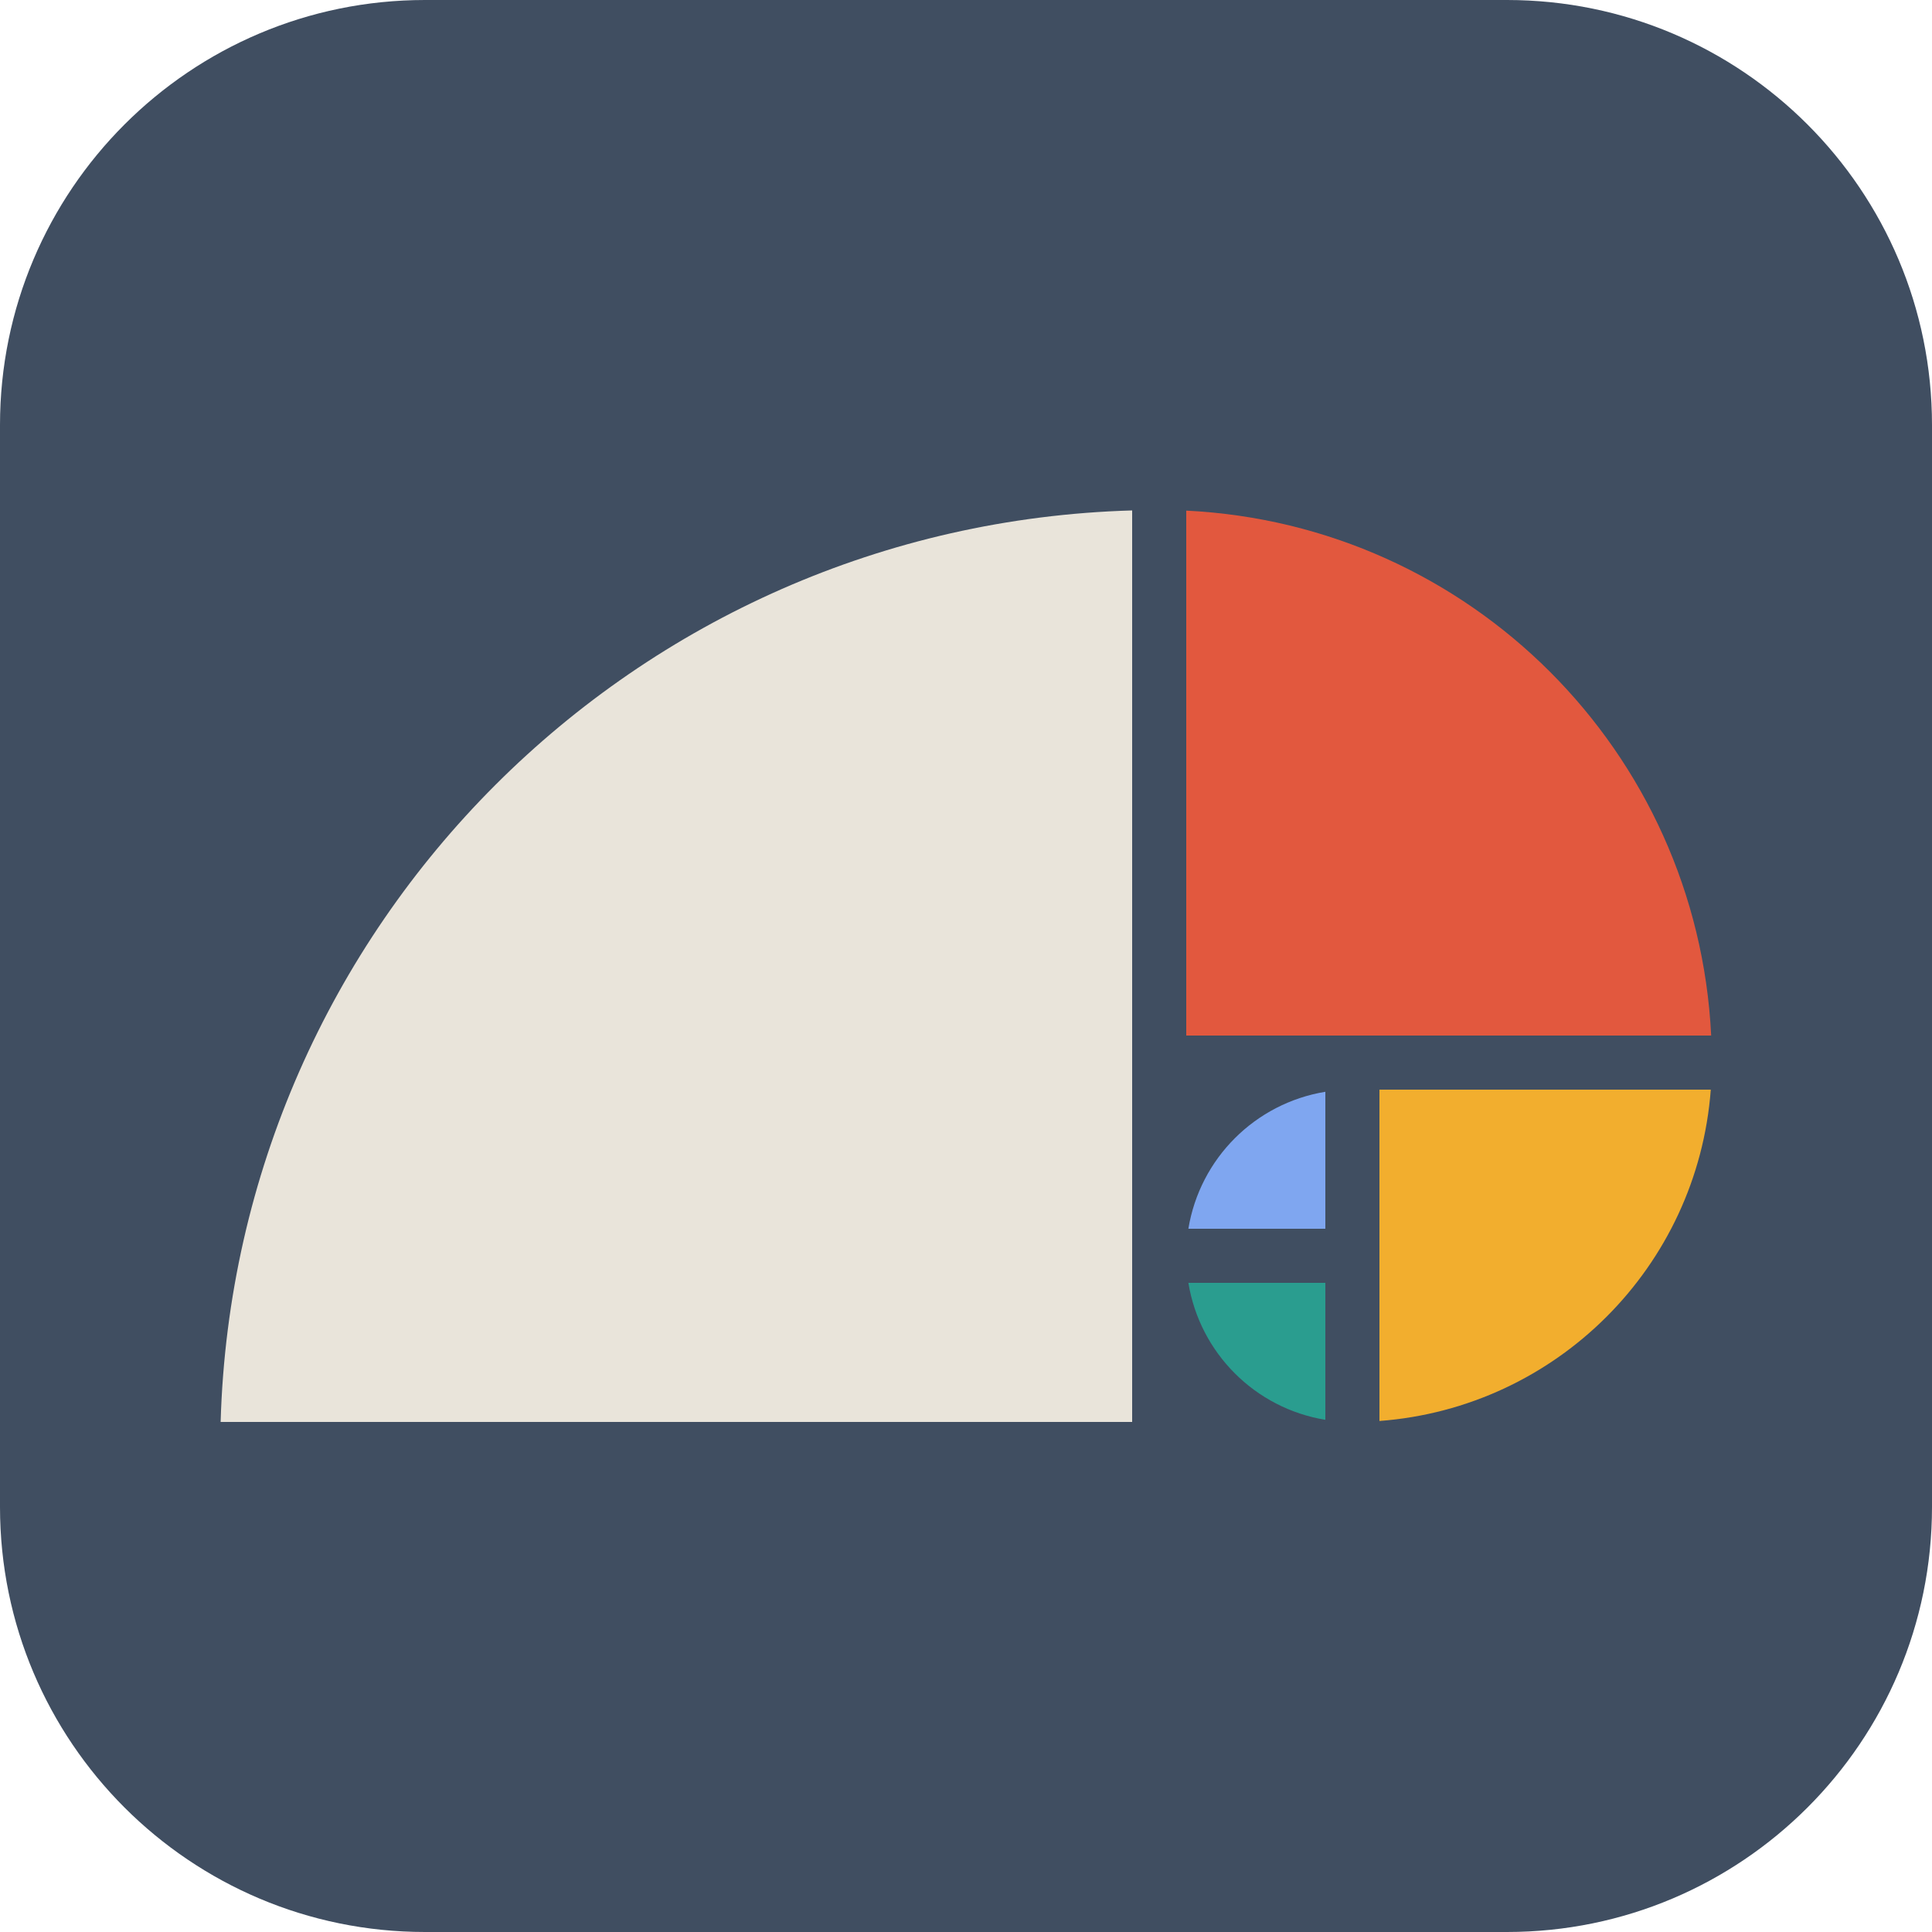
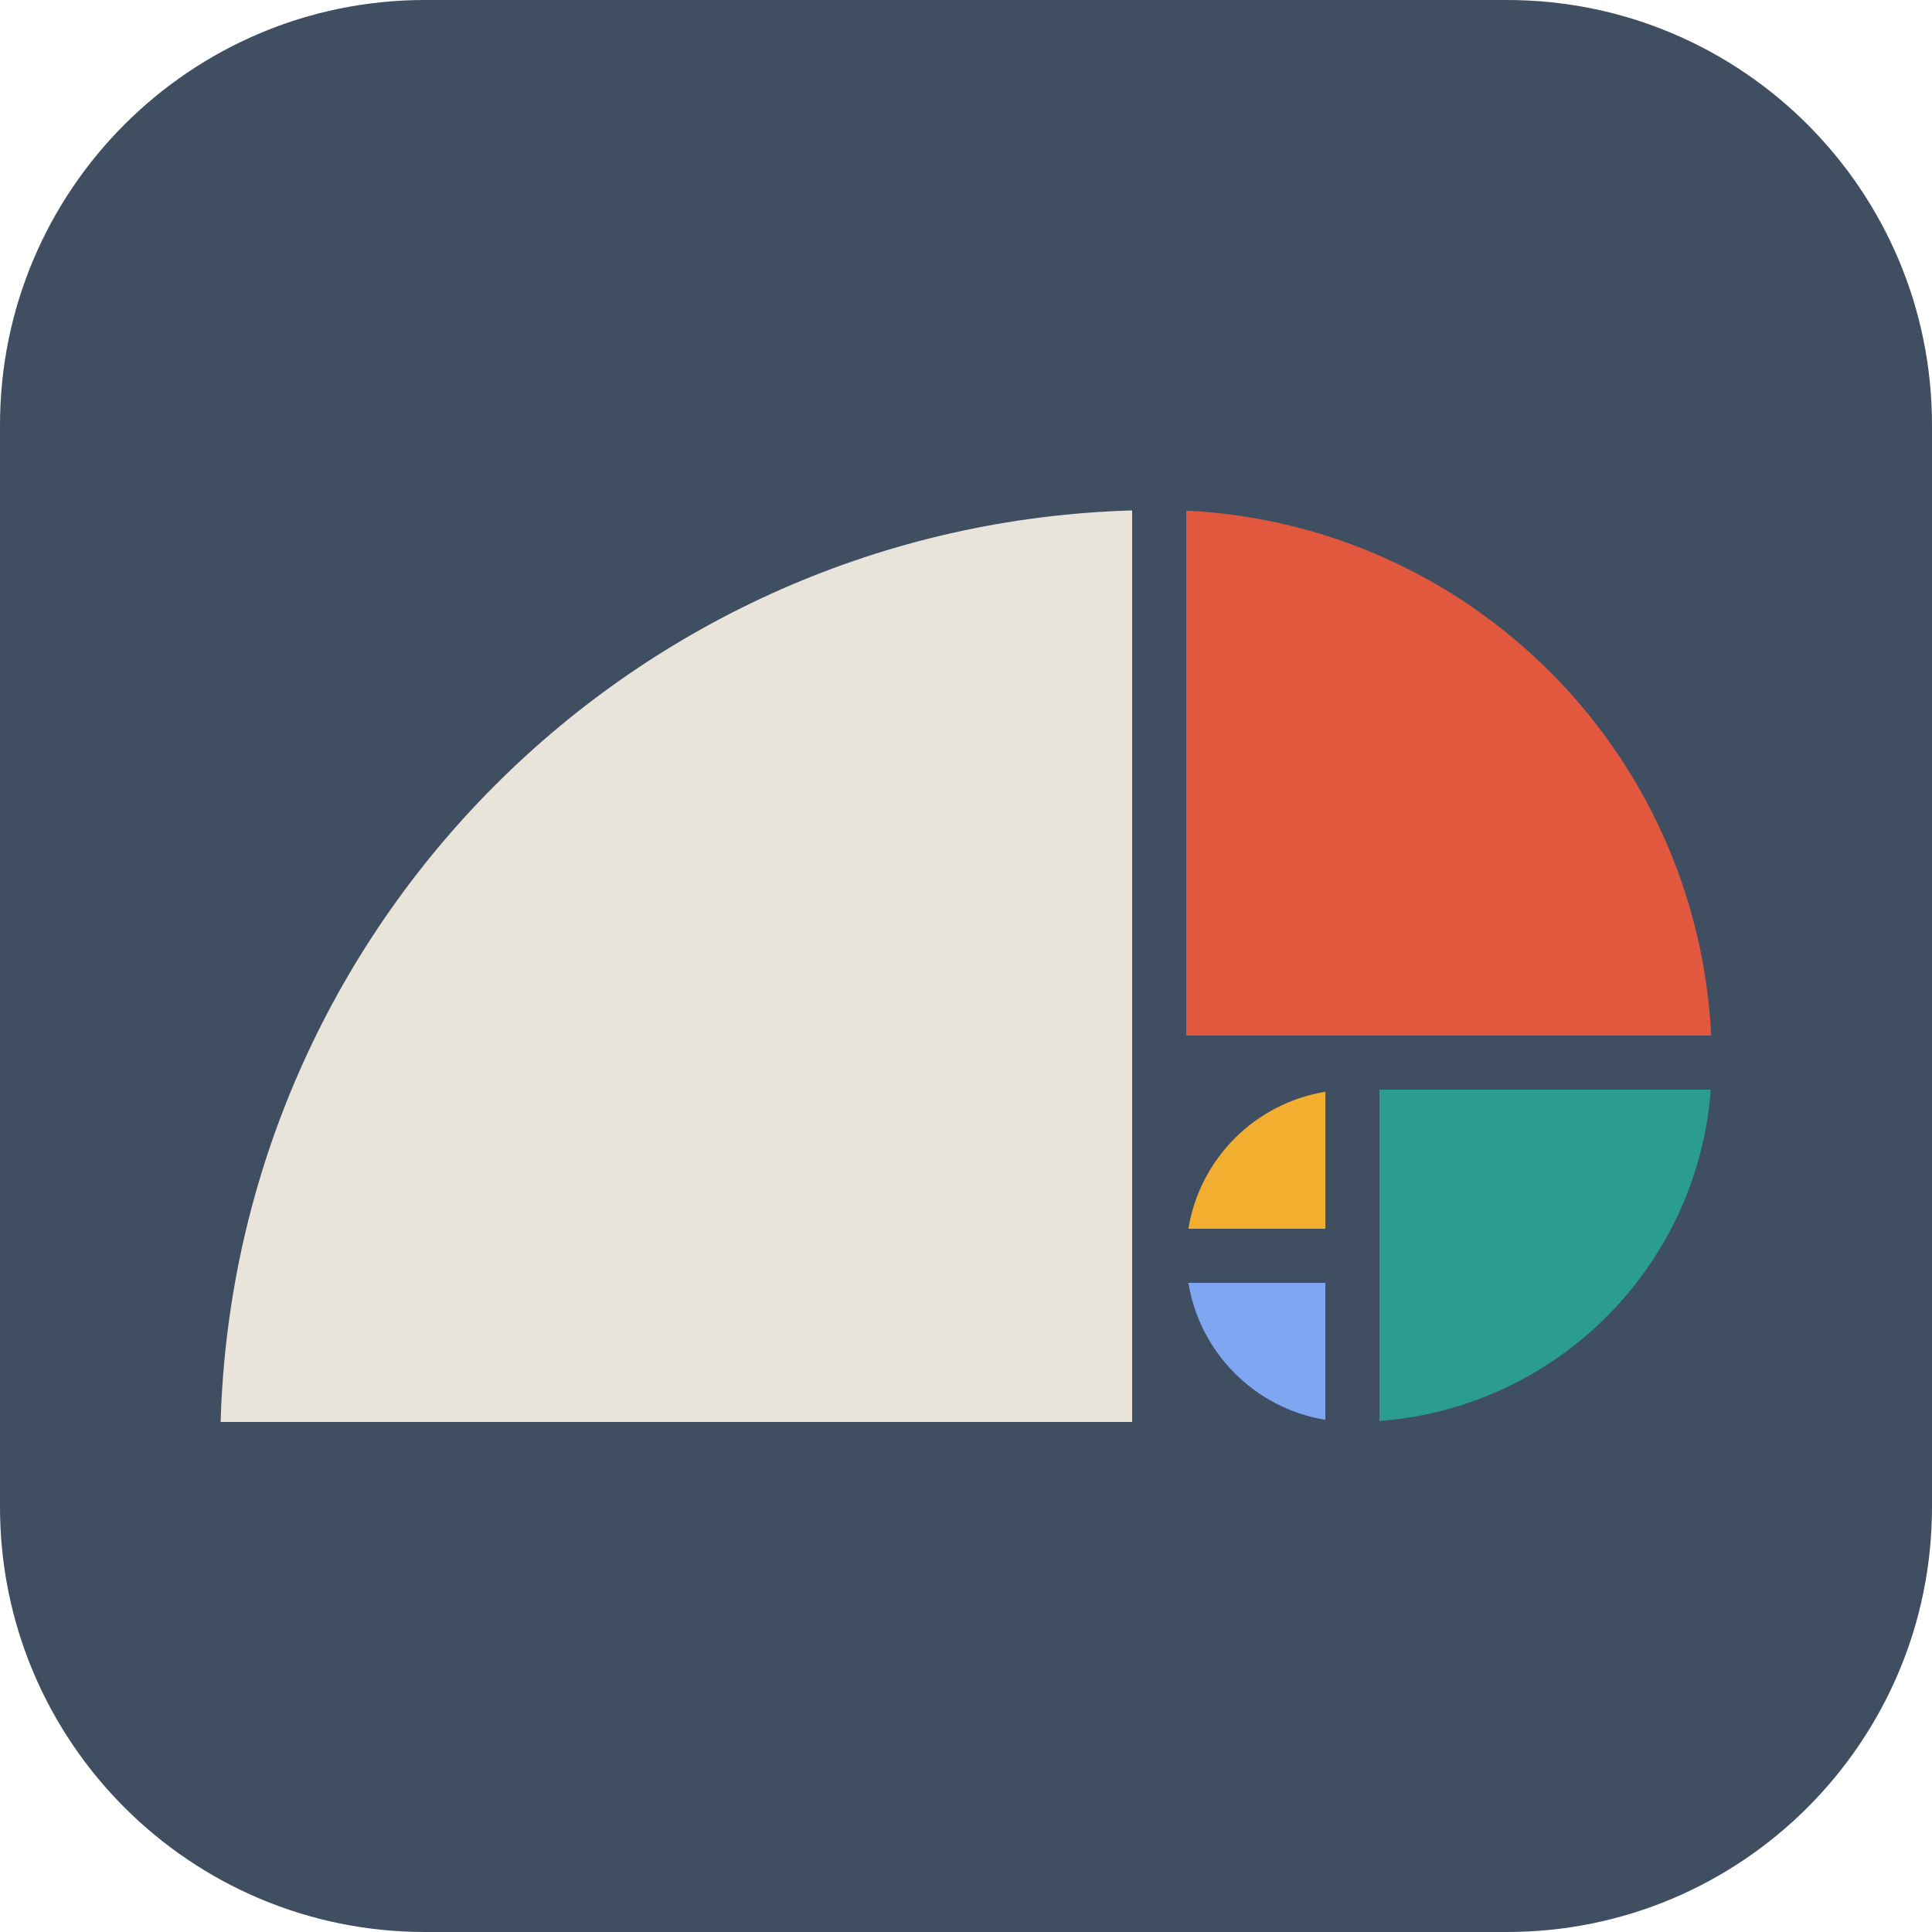
<svg xmlns="http://www.w3.org/2000/svg" width="100" height="100" viewBox="0 0 100 100" role="img">
  <rect width="100" height="100" rx="22" fill="#404E61" />
  <g transform="translate(10 25)">
    <path d="M48.6 48.6L1.42 48.6A48.6 48.6 0 0 1 48.6 1.42Z" fill="#E9E4DA" />
    <path d="M51.4 28.6L51.4 1.43A28.6 28.6 0 0 1 78.57 28.6Z" fill="#E2583E" />
-     <path d="M61.4 31.4L78.55 31.4A18.6 18.6 0 0 1 61.4 48.55Z" fill="#F2AE2E" />
-     <path d="M58.6 41.4L58.6 48.49A8.6 8.6 0 0 1 51.51 41.4Z" fill="#2A9D8F" />
-     <path d="M58.6 38.6L51.51 38.6A8.6 8.6 0 0 1 58.6 31.51Z" fill="#7FA6F0" />
+     <path d="M61.4 31.4L78.55 31.4A18.6 18.6 0 0 1 61.4 48.55Z" fill="#2A9D8F" />
+     <path d="M58.6 41.4L58.6 48.49A8.6 8.6 0 0 1 51.51 41.4Z" fill="#7FA6F0" />
+     <path d="M58.6 38.6L51.51 38.6A8.6 8.6 0 0 1 58.6 31.51Z" fill="#F2AE2E" />
  </g>
</svg>
